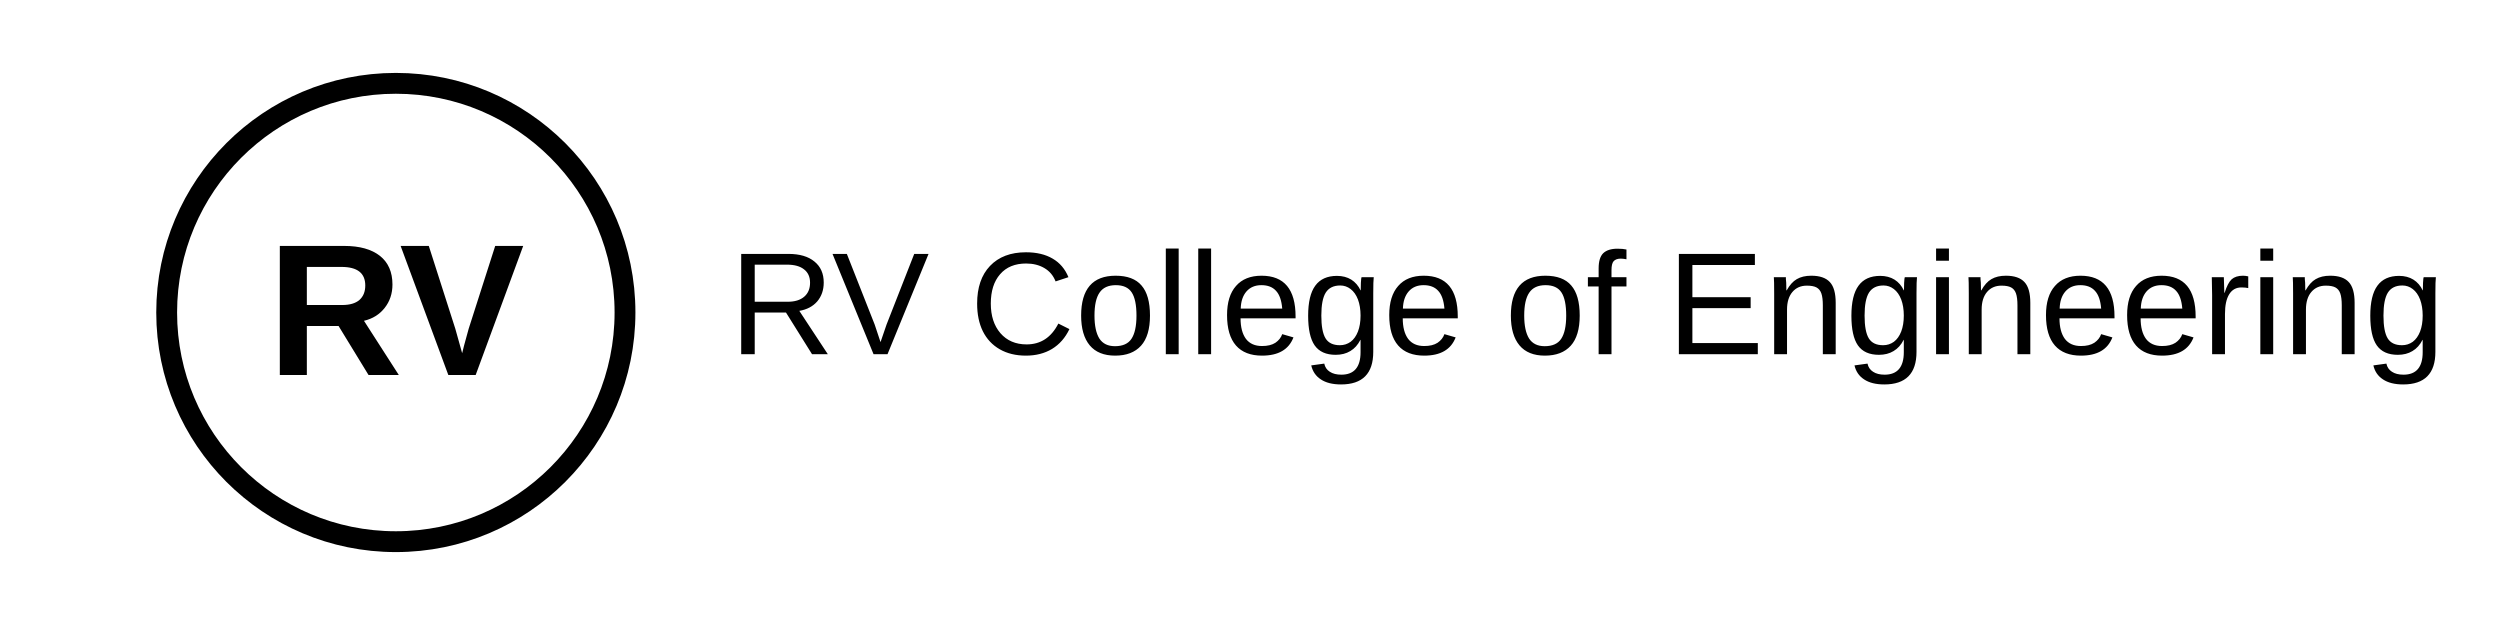
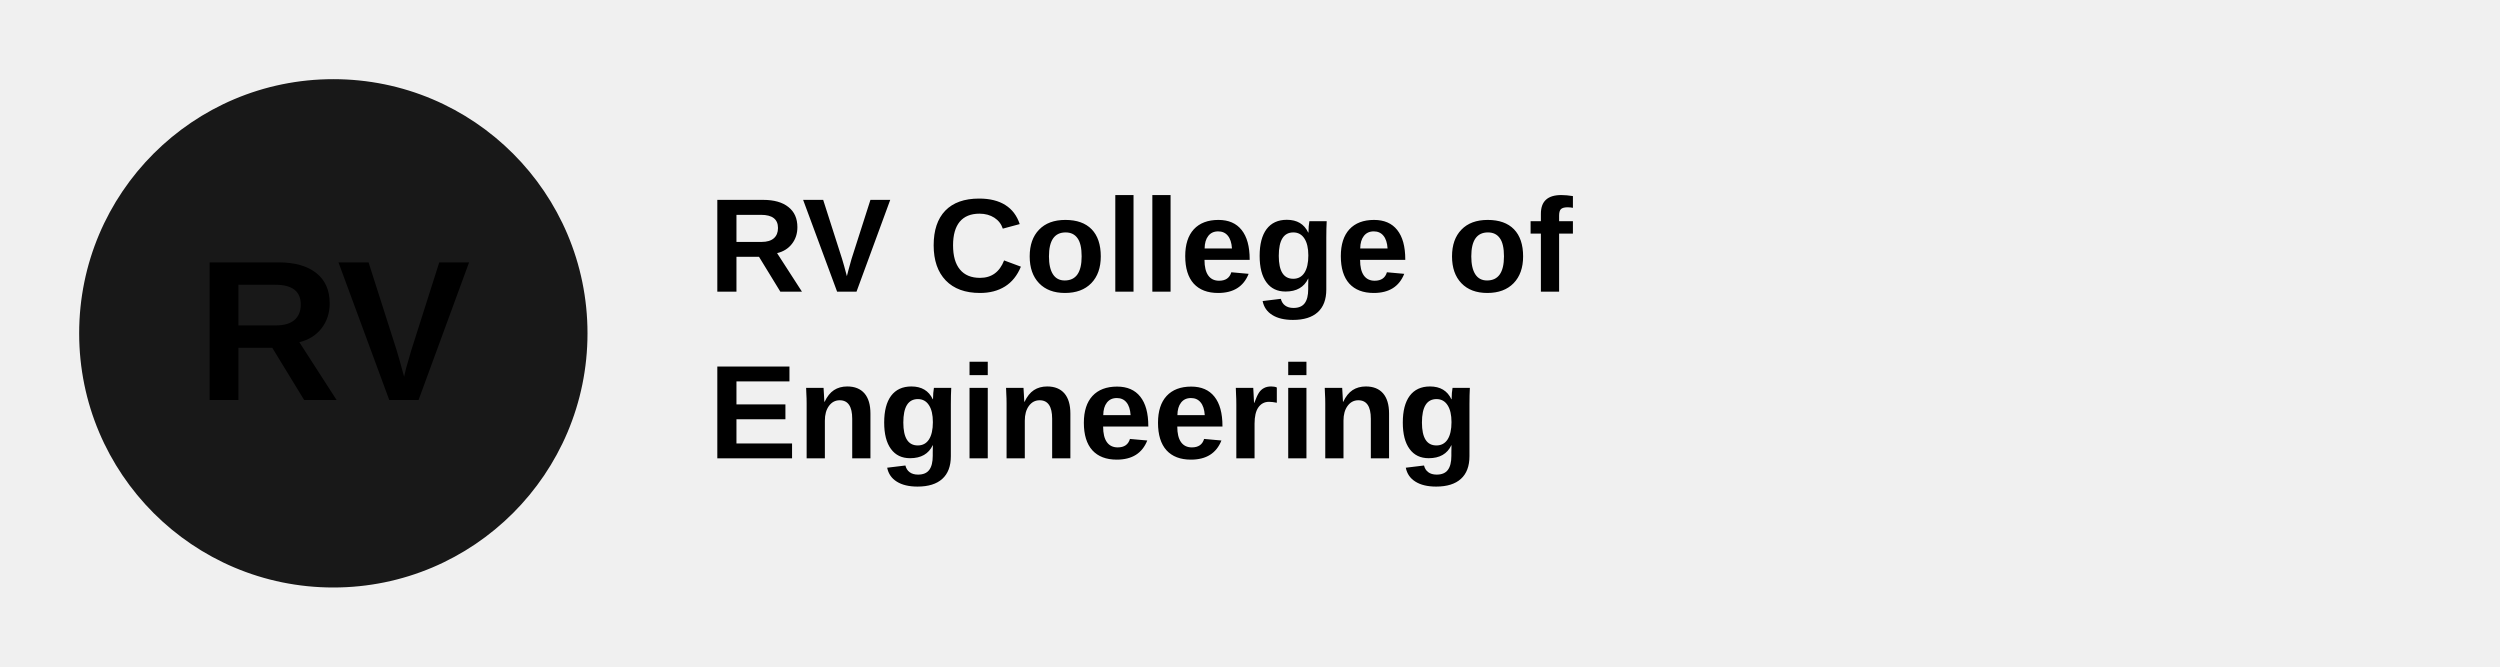
- <svg xmlns="http://www.w3.org/2000/svg" width="240" height="60" viewBox="0 0 240 60">
-   <rect width="240" height="60" fill="#ffffff" />
-   <g transform="translate(8,6)">
-     <circle cx="30" cy="24" r="22" fill="#ffffff" stroke="#000" stroke-width="2" />
-     <text x="30" y="30" font-family="Arial, sans-serif" font-size="18" font-weight="700" text-anchor="middle" fill="#000">RV</text>
-   </g>
-   <text x="70" y="34" font-family="Arial, sans-serif" font-size="14" fill="#000">RV College of Engineering</text>
+ <svg xmlns="http://www.w3.org/2000/svg" width="300" height="80" viewBox="0 0 300 80">
+   <defs>
+     <style>
+       .logo-text { font-family: 'Arial Black', Arial, sans-serif; font-weight: 900; }
+       .college-text { font-family: 'Arial', sans-serif; font-weight: 600; }
+     </style>
+   </defs>
+   <rect width="300" height="80" fill="transparent" />
+   <circle cx="40" cy="40" r="30" fill="currentColor" stroke="currentColor" stroke-width="1" opacity="0.9" />
+   <text x="40" y="48" class="logo-text" font-size="24" text-anchor="middle" fill="currentColor">RV</text>
+   <text x="85" y="35" class="college-text" font-size="16" fill="currentColor">RV College of</text>
+   <text x="85" y="55" class="college-text" font-size="16" fill="currentColor">Engineering</text>
</svg>
